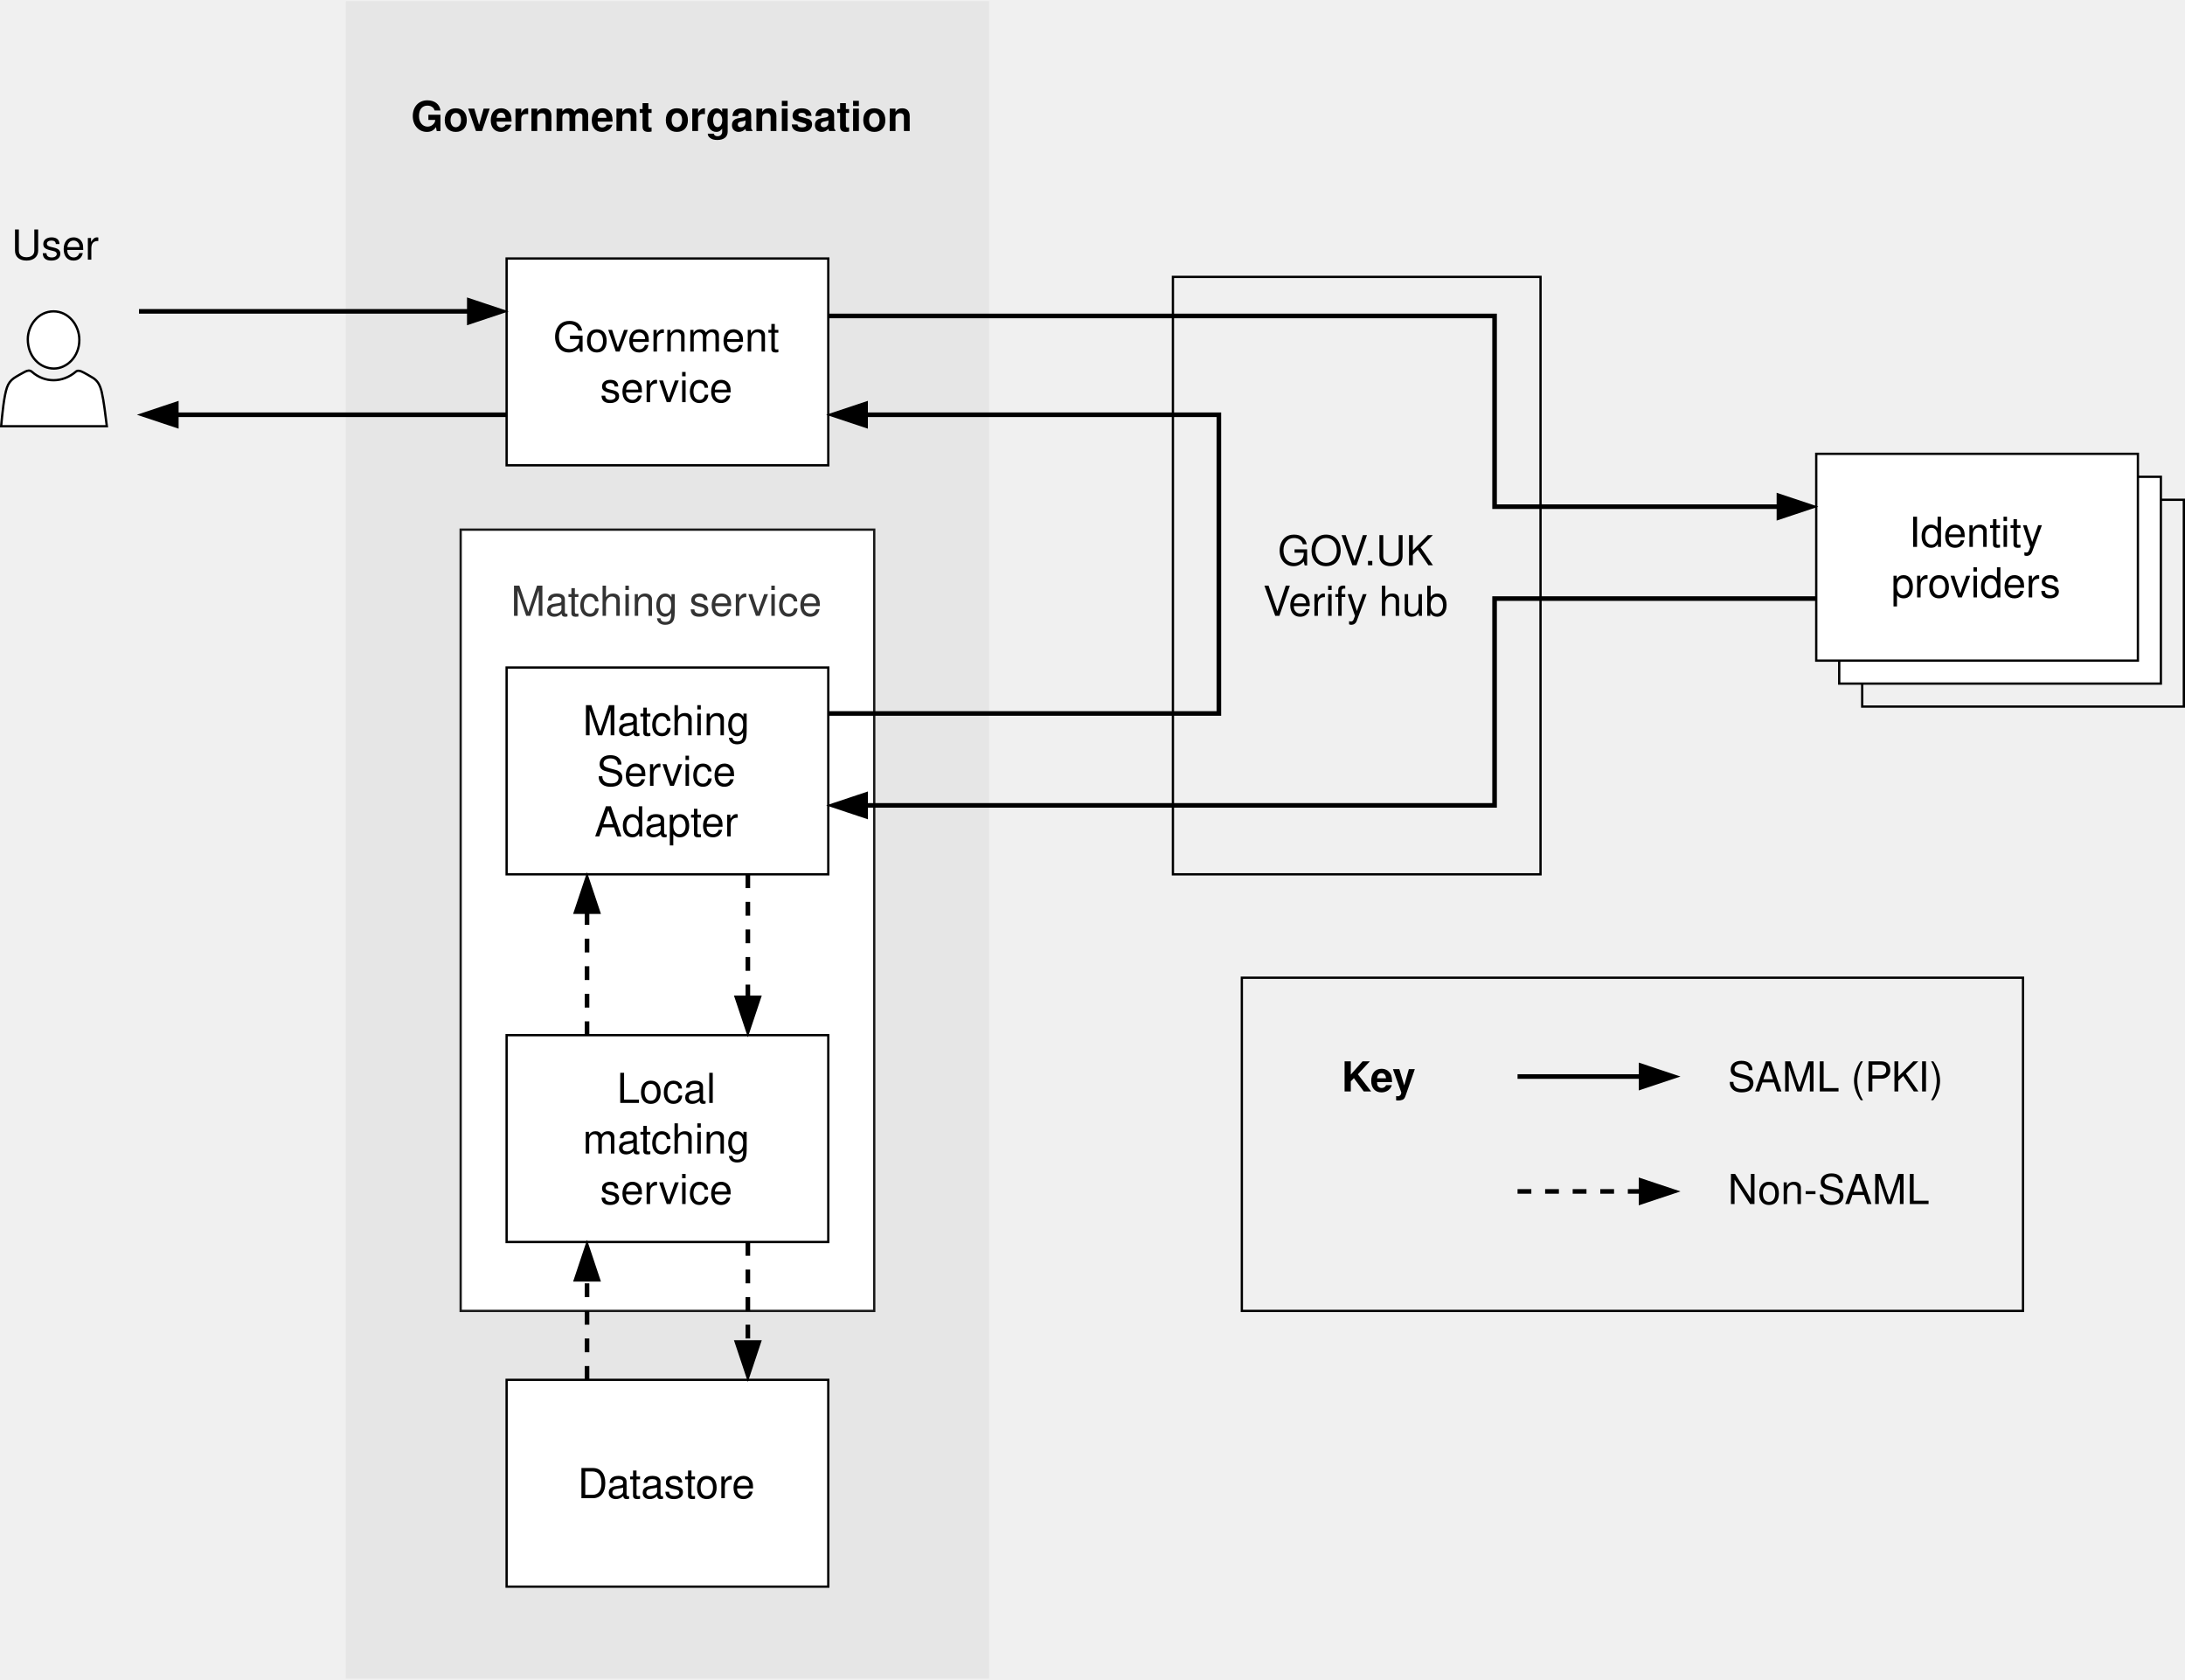
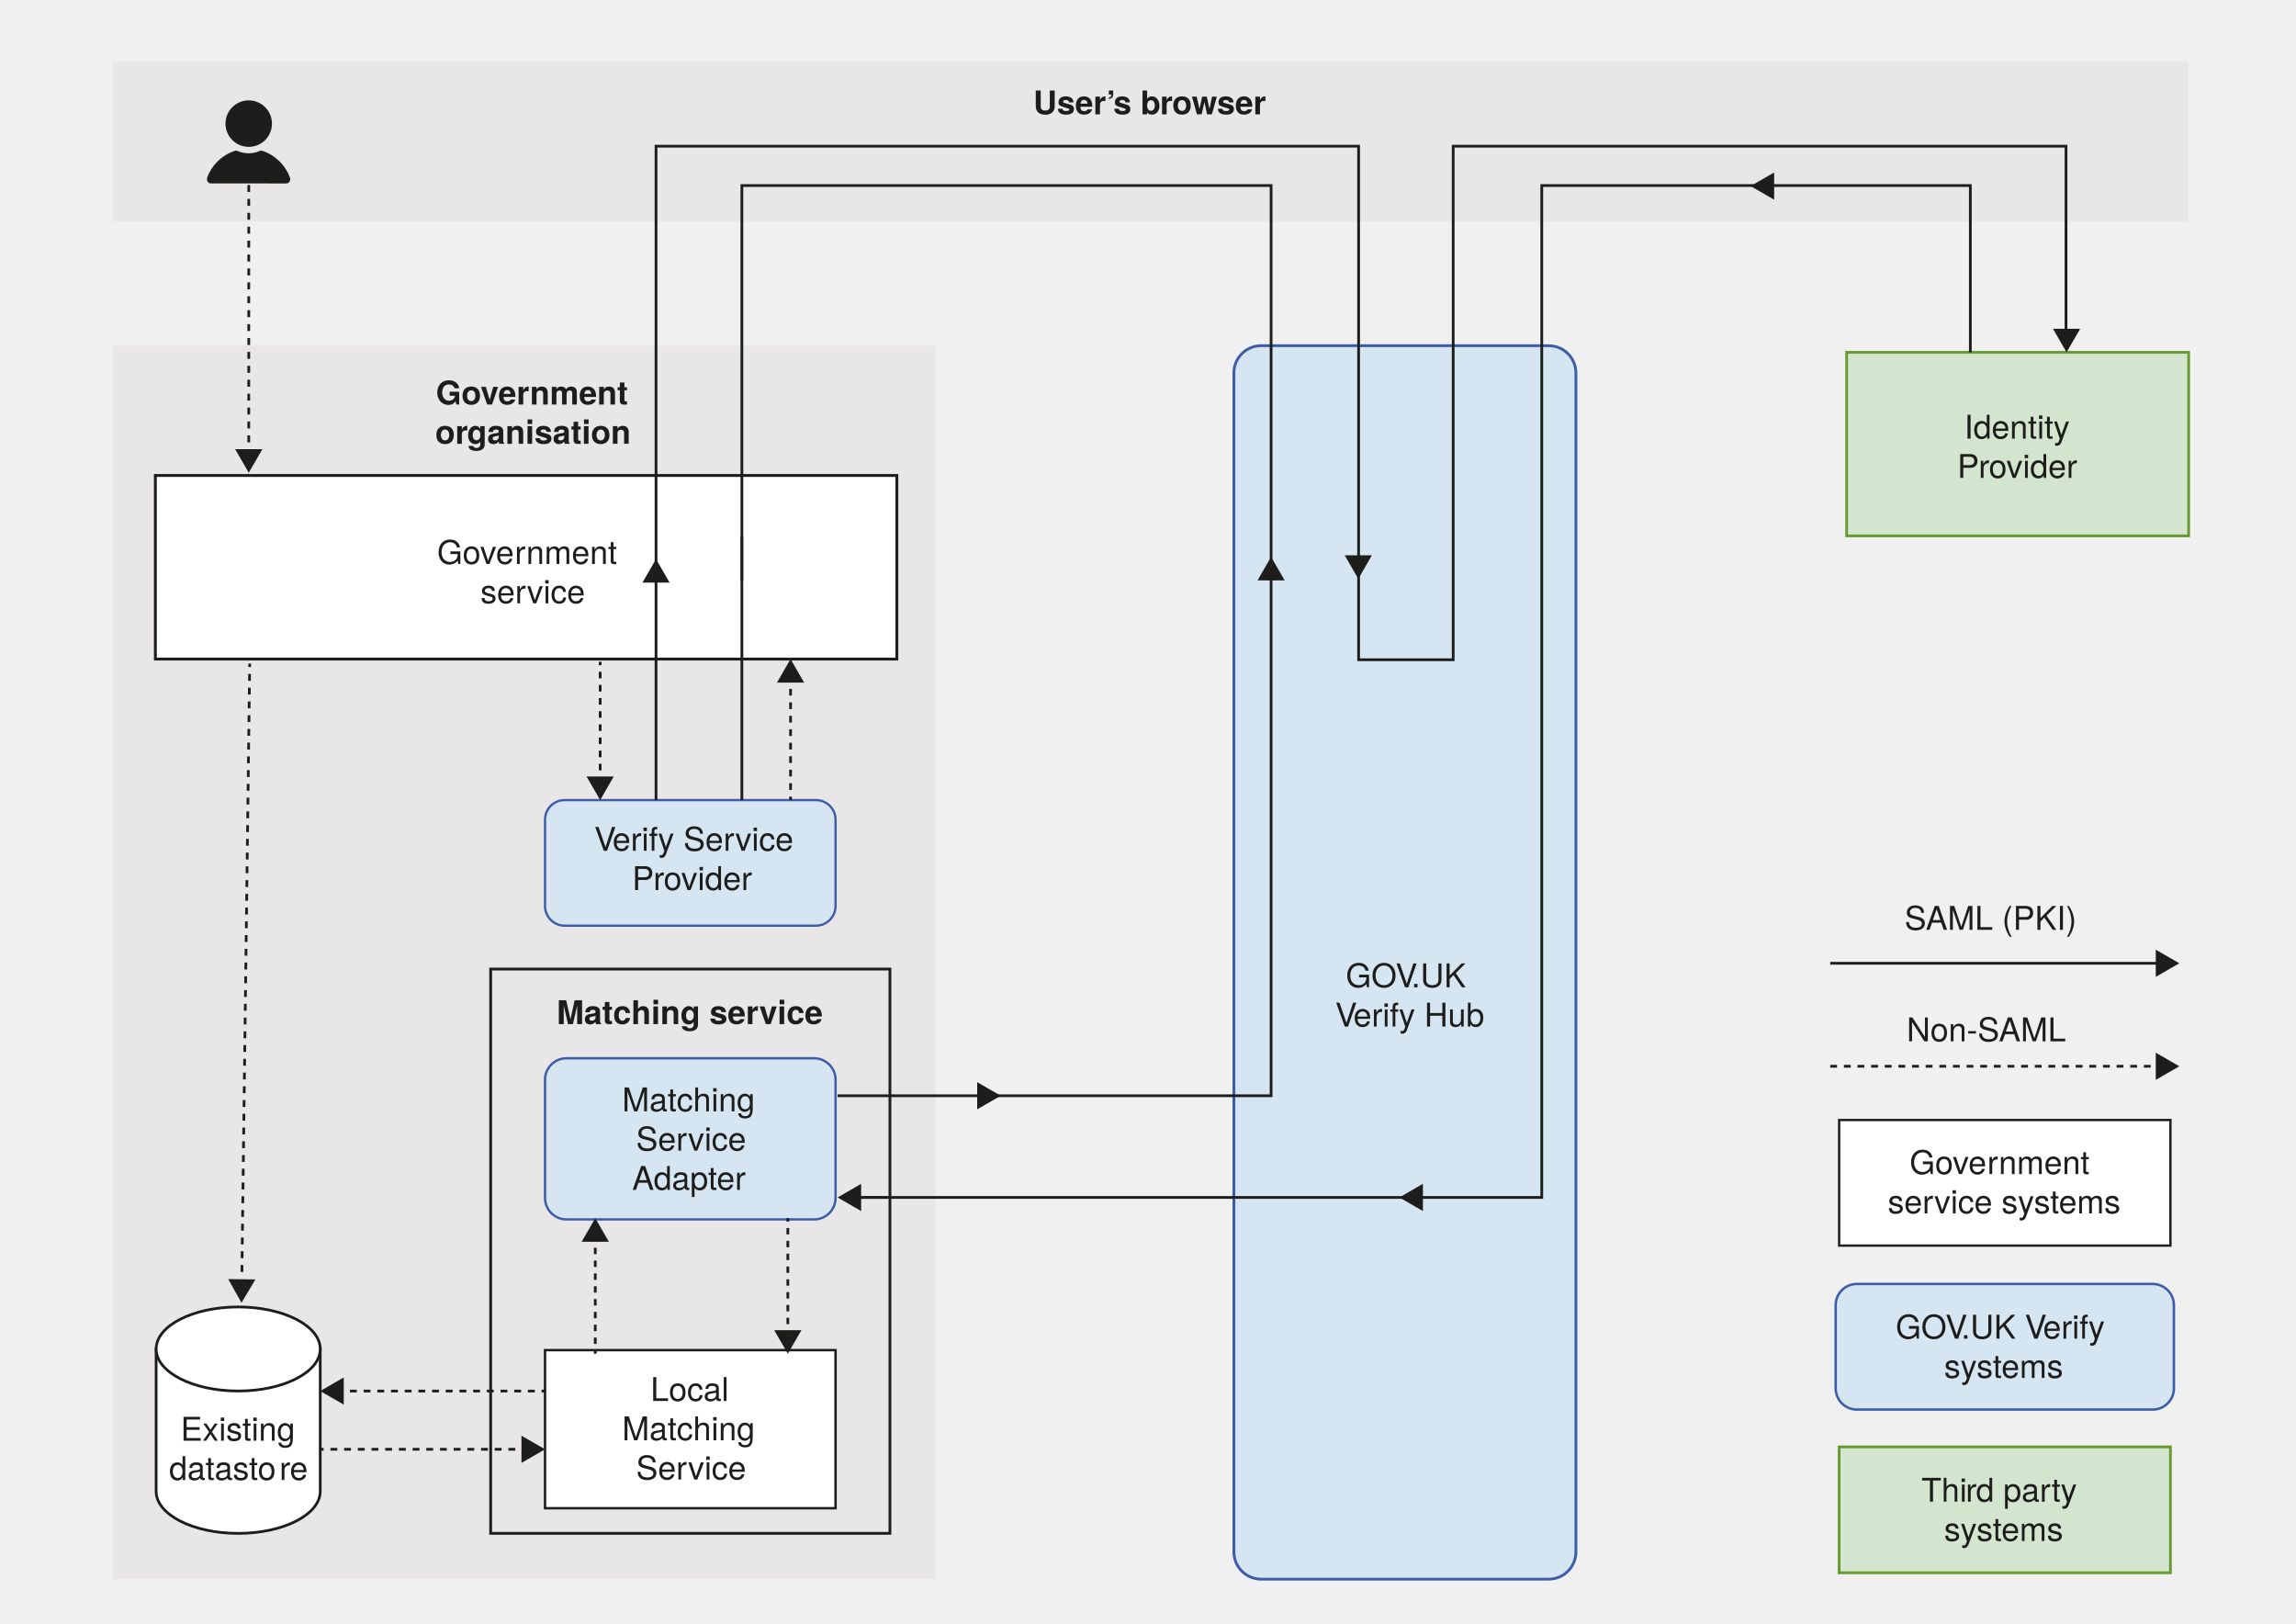
- <svg xmlns="http://www.w3.org/2000/svg" width="951px" height="731px" version="1.1">
-   <defs />
-   <g transform="translate(0.5,0.5)">
-     <rect x="150" y="0" width="280" height="730" fill="#e6e6e6" stroke="none" pointer-events="none" />
-     <rect x="200" y="230" width="180" height="340" fill="#ffffff" stroke="#1a1a1a" pointer-events="none" />
-     <g fill="#333333" font-family="Helvetica" text-anchor="middle" font-size="18px">
-       <text x="289.5" y="267.5">Matching service</text>
-     </g>
-     <rect x="810" y="217" width="140" height="90" fill="none" stroke="#000000" pointer-events="none" />
-     <rect x="800" y="207" width="140" height="90" fill="#ffffff" stroke="#000000" pointer-events="none" />
-     <rect x="540" y="425" width="340" height="145" fill="none" stroke="#000000" pointer-events="none" />
-     <rect x="510" y="120" width="160" height="260" fill="none" stroke="#000000" pointer-events="none" />
-     <g fill="#000000" font-family="Helvetica" text-anchor="middle" font-size="18px">
-       <text x="589.5" y="245.5">GOV.UK </text>
-       <text x="589.5" y="267.5">Verify hub</text>
-     </g>
-     <path d="M 23 159.89 C 16.97 159.89 11.6 154.85 11.6 147.13 C 11.6 141.14 16.14 135 22.79 135 C 29.28 135 34.03 140.94 34.03 147.42 C 34.03 154.91 28.43 159.89 23 159.89 Z M 0 185 C 0.52 179.48 1.22 171.94 2.54 168.13 C 3.15 166.4 4.04 165.16 5.47 164.12 C 6.4 163.43 9.7 161.61 10.31 161.31 C 11.37 160.76 12.46 160.47 13.4 161.31 C 19 166.26 26.74 166.11 32.42 161.33 C 33.08 160.65 34.12 160.83 34.81 161.1 C 35.9 161.52 39.38 163.57 40.04 163.99 C 41.96 165.25 43 166.93 43.77 170.09 C 44.75 174.36 45.33 179.79 46 185 Z" fill="#ffffff" stroke="#000000" stroke-miterlimit="10" pointer-events="none" />
-     <rect x="220" y="112" width="140" height="90" fill="#ffffff" stroke="#000000" pointer-events="none" />
-     <g fill="#000000" font-family="Helvetica" text-anchor="middle" font-size="18px">
-       <text x="289.5" y="152.5">Government </text>
-       <text x="289.5" y="174.5"> service</text>
-     </g>
-     <rect x="790" y="197" width="140" height="90" fill="#ffffff" stroke="#000000" pointer-events="none" />
-     <g fill="#000000" font-family="Helvetica" text-anchor="middle" font-size="18px">
-       <text x="859.5" y="237.5">Identity </text>
-       <text x="859.5" y="259.5">providers</text>
-     </g>
-     <rect x="220" y="290" width="140" height="90" fill="#ffffff" stroke="#000000" pointer-events="none" />
-     <g fill="#000000" font-family="Helvetica" text-anchor="middle" font-size="18px">
-       <text x="289.5" y="319.5">Matching</text>
-       <text x="289.5" y="341.5">Service</text>
-       <text x="289.5" y="363.5">Adapter</text>
-     </g>
-     <rect x="220" y="450" width="140" height="90" fill="#ffffff" stroke="#000000" pointer-events="none" />
-     <g fill="#000000" font-family="Helvetica" text-anchor="middle" font-size="18px">
-       <text x="289.5" y="479.5">Local</text>
-       <text x="289.5" y="501.5">matching</text>
-       <text x="289.5" y="523.5">service</text>
-     </g>
-     <rect x="220" y="600" width="140" height="90" fill="#ffffff" stroke="#000000" pointer-events="none" />
-     <g fill="#000000" font-family="Helvetica" text-anchor="middle" font-size="18px">
-       <text x="289.5" y="651.5">Datastore</text>
-     </g>
-     <path d="M 325 380 L 325 433.76" fill="none" stroke="#000000" stroke-width="2" stroke-miterlimit="10" stroke-dasharray="6 6" pointer-events="none" />
-     <path d="M 325 447.76 L 320.33 433.76 L 329.67 433.76 Z" fill="#000000" stroke="#000000" stroke-width="2" stroke-miterlimit="10" pointer-events="none" />
-     <path d="M 325 540 L 325 583.76" fill="none" stroke="#000000" stroke-width="2" stroke-miterlimit="10" stroke-dasharray="6 6" pointer-events="none" />
-     <path d="M 325 597.76 L 320.33 583.76 L 329.67 583.76 Z" fill="#000000" stroke="#000000" stroke-width="2" stroke-miterlimit="10" pointer-events="none" />
-     <path d="M 255 600 L 255 556.24" fill="none" stroke="#000000" stroke-width="2" stroke-miterlimit="10" stroke-dasharray="6 6" pointer-events="none" />
-     <path d="M 255 542.24 L 259.67 556.24 L 250.33 556.24 Z" fill="#000000" stroke="#000000" stroke-width="2" stroke-miterlimit="10" pointer-events="none" />
-     <path d="M 255 450 L 255 396.24" fill="none" stroke="#000000" stroke-width="2" stroke-miterlimit="10" stroke-dasharray="6 6" pointer-events="none" />
-     <path d="M 255 382.24 L 259.67 396.24 L 250.33 396.24 Z" fill="#000000" stroke="#000000" stroke-width="2" stroke-miterlimit="10" pointer-events="none" />
-     <path d="M 220 180 L 76.24 180" fill="none" stroke="#000000" stroke-width="2" stroke-miterlimit="10" pointer-events="none" />
-     <path d="M 62.24 180 L 76.24 175.33 L 76.24 184.67 Z" fill="#000000" stroke="#000000" stroke-width="2" stroke-miterlimit="10" pointer-events="none" />
-     <path d="M 400 310 L 360 310 L 530 310 L 530 180 L 376.24 180" fill="none" stroke="#000000" stroke-width="2" stroke-miterlimit="10" pointer-events="none" />
-     <path d="M 362.24 180 L 376.24 175.33 L 376.24 184.67 Z" fill="#000000" stroke="#000000" stroke-width="2" stroke-miterlimit="10" pointer-events="none" />
-     <path d="M 360 137 L 650 137 L 650 220 L 773.76 220" fill="none" stroke="#000000" stroke-width="2" stroke-miterlimit="10" pointer-events="none" />
-     <path d="M 787.76 220 L 773.76 224.67 L 773.76 215.33 Z" fill="#000000" stroke="#000000" stroke-width="2" stroke-miterlimit="10" pointer-events="none" />
-     <path d="M 60 135 L 203.76 135" fill="none" stroke="#000000" stroke-width="2" stroke-miterlimit="10" pointer-events="none" />
-     <path d="M 217.76 135 L 203.76 139.67 L 203.76 130.33 Z" fill="#000000" stroke="#000000" stroke-width="2" stroke-miterlimit="10" pointer-events="none" />
-     <g fill="#000000" font-family="Helvetica" font-weight="bold" text-anchor="middle" font-size="18px">
-       <text x="287.5" y="56.5">Government organisation</text>
-     </g>
-     <g fill="#000000" font-family="Helvetica" text-anchor="middle" font-size="18px">
-       <text x="23.5" y="112.5">User</text>
-     </g>
-     <path d="M 660 468 L 713.76 468" fill="none" stroke="#000000" stroke-width="2" stroke-miterlimit="10" pointer-events="none" />
-     <path d="M 727.76 468 L 713.76 472.67 L 713.76 463.33 Z" fill="#000000" stroke="#000000" stroke-width="2" stroke-miterlimit="10" pointer-events="none" />
-     <g fill="#000000" font-family="Helvetica" font-size="18px">
-       <text x="751.5" y="474.5">SAML (PKI)</text>
-     </g>
-     <path d="M 660 518 L 713.76 518" fill="none" stroke="#000000" stroke-width="2" stroke-miterlimit="10" stroke-dasharray="6 6" pointer-events="none" />
-     <path d="M 727.76 518 L 713.76 522.67 L 713.76 513.33 Z" fill="#000000" stroke="#000000" stroke-width="2" stroke-miterlimit="10" pointer-events="none" />
-     <g fill="#000000" font-family="Helvetica" font-size="18px">
-       <text x="751.5" y="523.5">Non-SAML</text>
-     </g>
-     <g fill="#000000" font-family="Helvetica" font-weight="bold" text-anchor="middle" font-size="18px">
-       <text x="599.5" y="474.5">Key</text>
-     </g>
-     <path d="M 790 260 L 650 260 L 650 350 L 376.24 350" fill="none" stroke="#000000" stroke-width="2" stroke-miterlimit="10" pointer-events="none" />
-     <path d="M 362.24 350 L 376.24 345.33 L 376.24 354.67 Z" fill="#000000" stroke="#000000" stroke-width="2" stroke-miterlimit="10" pointer-events="none" />
+ <svg xmlns="http://www.w3.org/2000/svg" viewBox="0 0 841.89 595.28">
+   <defs>
+     <style>.cls-1{fill:#e8e6e6;}.cls-11,.cls-2{font-size:12px;}.cls-11,.cls-2,.cls-24{fill:#1d1d1b;}.cls-2{font-family:HelveticaNeue-Bold, Helvetica Neue;font-weight:700;}.cls-3{letter-spacing:-0.07em;}.cls-4{letter-spacing:-0.02em;}.cls-10,.cls-21,.cls-5,.cls-8{fill:#d6e5f2;stroke:#3e5da8;}.cls-10,.cls-14,.cls-15,.cls-21,.cls-22,.cls-23,.cls-25,.cls-27,.cls-28,.cls-29,.cls-30,.cls-31,.cls-32,.cls-5,.cls-6,.cls-7,.cls-8,.cls-9{stroke-miterlimit:10;}.cls-5{stroke-width:1.03px;}.cls-23,.cls-25,.cls-27,.cls-28,.cls-29,.cls-30,.cls-31,.cls-32,.cls-6{fill:none;}.cls-14,.cls-22,.cls-23,.cls-25,.cls-27,.cls-28,.cls-29,.cls-30,.cls-31,.cls-32,.cls-6,.cls-7,.cls-9{stroke:#1d1d1b;}.cls-6{stroke-width:1.02px;}.cls-14,.cls-22,.cls-7,.cls-9{fill:#fff;}.cls-7{stroke-width:1.05px;}.cls-8{stroke-width:0.86px;}.cls-9{stroke-width:0.89px;}.cls-10{stroke-width:0.84px;}.cls-11{font-family:HelveticaNeue, Helvetica Neue;}.cls-12{letter-spacing:-0.13em;}.cls-13{letter-spacing:-0.06em;}.cls-14{stroke-width:1px;}.cls-15{fill:#d3e5cf;stroke:#679a2f;}.cls-16{letter-spacing:-0.02em;}.cls-17{letter-spacing:0.02em;}.cls-18{letter-spacing:0em;}.cls-19{letter-spacing:-0.03em;}.cls-20{letter-spacing:0em;}.cls-21{stroke-width:0.9px;}.cls-22{stroke-width:0.85px;}.cls-23{stroke-dasharray:2.5 2.5;}.cls-26{letter-spacing:-0.13em;}.cls-27{stroke-dasharray:2.55 2.55;}.cls-28{stroke-dasharray:2.41 2.41;}.cls-29{stroke-dasharray:2.47 2.47;}.cls-30{stroke-dasharray:2.51 2.51;}.cls-31{stroke-dasharray:2.52 2.52;}.cls-32{stroke-dasharray:2.35 2.35;}</style>
+   </defs>
+   <g id="Layer_3" data-name="Layer 3">
+     <rect class="cls-1" x="41.39" y="126.74" width="301.82" height="452.2" />
+     <rect class="cls-1" x="41.39" y="22.61" width="761" height="58.63" />
+     <text class="cls-2" transform="translate(378.89 41.92)">User<tspan class="cls-3" x="26.89" y="0">’</tspan>
+       <tspan x="29.34" y="0">s b</tspan>
+       <tspan class="cls-4" x="46.45" y="0">r</tspan>
+       <tspan x="50.9" y="0">owser</tspan>
+     </text>
+     <rect class="cls-5" x="452.44" y="126.74" width="125.41" height="452.2" rx="9.98" ry="9.98" />
+     <rect class="cls-6" x="179.91" y="355.27" width="146.41" height="206.88" />
+     <rect class="cls-7" x="56.97" y="174.32" width="271.89" height="67.3" />
+     <rect class="cls-8" x="199.85" y="387.98" width="106.53" height="59.08" rx="7.86" ry="7.86" />
+     <rect class="cls-9" x="199.85" y="494.98" width="106.53" height="57.96" />
+     <rect class="cls-10" x="199.85" y="293.32" width="106.53" height="46.05" rx="7.2" ry="7.2" />
+     <text class="cls-11" transform="translate(493.47 361.96)">GO<tspan class="cls-12" x="18.23" y="0">V</tspan>
+       <tspan x="24.01" y="0">.UK </tspan>
+       <tspan class="cls-13" x="-3.88" y="14.4">V</tspan>
+       <tspan x="2.79" y="14.4">erify Hub</tspan>
+     </text>
+     <path class="cls-14" d="M57.25,494.56v52.18c0,8.52,13.47,15.42,30.09,15.42s30.08-6.9,30.08-15.42V494.56Z" />
+     <ellipse class="cls-14" cx="87.34" cy="494.56" rx="30.08" ry="15.41" />
+     <text class="cls-11" transform="translate(228.11 407.43)">Matching<tspan x="5.12" y="14.4">Service</tspan>
+       <tspan x="3.67" y="28.8">Adapter</tspan>
+     </text>
+     <rect class="cls-15" x="677.12" y="129.16" width="125.41" height="67.3" />
+     <text class="cls-11" transform="translate(217.9 311.91)">
+       <tspan class="cls-13">V</tspan>
+       <tspan x="6.67" y="0">erify Service</tspan>
+       <tspan x="13.88" y="14.4">P</tspan>
+       <tspan class="cls-16" x="21.66" y="14.4">r</tspan>
+       <tspan x="25.44" y="14.4">ovider</tspan>
+     </text>
+     <text class="cls-11" transform="translate(160.28 206.77)">Gove<tspan class="cls-17" x="28.44" y="0">r</tspan>
+       <tspan x="32.65" y="0">nment </tspan>
+       <tspan x="15.9" y="14.4">service</tspan>
+     </text>
+     <text class="cls-11" transform="translate(238.56 513.62)">Local<tspan x="-10.45" y="14.4">Matching</tspan>
+       <tspan x="-5.33" y="28.8">Service</tspan>
+     </text>
+     <text class="cls-11" transform="translate(66.23 528.19)">Existing<tspan x="-4.23" y="14.4">datasto</tspan>
+       <tspan class="cls-4" x="36.22" y="14.4">r</tspan>
+       <tspan x="40" y="14.4">e</tspan>
+     </text>
+     <text class="cls-11" transform="translate(720.24 160.81)">Identity<tspan x="-2.55" y="14.4">P</tspan>
+       <tspan class="cls-16" x="5.23" y="14.4">r</tspan>
+       <tspan x="9.01" y="14.4">ovider</tspan>
+     </text>
+     <text class="cls-2" transform="translate(159.84 148.31)">Gove<tspan class="cls-17" x="29.57" y="0">r</tspan>
+       <tspan class="cls-18" x="34.45" y="0">nment</tspan>
+       <tspan x="-0.26" y="14.4">o</tspan>
+       <tspan class="cls-19" x="7.07" y="14.4">r</tspan>
+       <tspan class="cls-20" x="11.4" y="14.4">ganisation</tspan>
+     </text>
+     <text class="cls-2" transform="translate(204.12 375.46)">Matching service</text>
+     <rect class="cls-15" x="674.37" y="530.46" width="121.48" height="46.15" />
+     <text class="cls-11" transform="translate(698.35 340.89)">SAML (PKI)</text>
+     <text class="cls-11" transform="translate(699.13 381.77)">Non-SAML</text>
+     <rect class="cls-21" x="673.1" y="470.72" width="124.02" height="46.05" rx="7.77" ry="7.77" />
+     <rect class="cls-22" x="674.37" y="410.61" width="121.48" height="46.05" />
+     <line class="cls-23" x1="671.11" y1="390.91" x2="791.93" y2="390.91" />
+     <polygon class="cls-24" points="790.47 395.9 799.11 390.92 790.47 385.93 790.47 395.9" />
+     <line class="cls-25" x1="671.11" y1="353.15" x2="791.93" y2="353.15" />
+     <polygon class="cls-24" points="790.47 358.14 799.11 353.15 790.47 348.17 790.47 358.14" />
+     <text class="cls-11" transform="translate(700.21 430.45)">Gove<tspan class="cls-17" x="28.44" y="0">r</tspan>
+       <tspan x="32.65" y="0">nment </tspan>
+       <tspan x="-8" y="14.4">service systems</tspan>
+     </text>
+     <text class="cls-11" transform="translate(695.1 490.77)">GO<tspan class="cls-26" x="18.23" y="0">V</tspan>
+       <tspan x="24.01" y="0">.UK </tspan>
+       <tspan class="cls-13" x="47.35" y="0">V</tspan>
+       <tspan x="54.02" y="0">erify </tspan>
+       <tspan x="17.78" y="14.4">systems</tspan>
+     </text>
+     <text class="cls-11" transform="translate(704.54 550.54)">Thi<tspan class="cls-16" x="16.22" y="0">r</tspan>
+       <tspan x="20" y="0">d party </tspan>
+       <tspan x="8.33" y="14.4">systems</tspan>
+     </text>
+     <path class="cls-24" d="M91.18,67.24H77.54a1.46,1.46,0,0,1-1.61-1.14A2.19,2.19,0,0,1,76,65a16.2,16.2,0,0,1,10-9.66,1.54,1.54,0,0,1,1.1,0,9.92,9.92,0,0,0,8.11,0,1.45,1.45,0,0,1,1.12,0,16.16,16.16,0,0,1,10,9.83,1.53,1.53,0,0,1-1.36,2.09c-.15,0-.29,0-.44,0Z" />
+     <path class="cls-24" d="M91.1,53.84a8.52,8.52,0,1,1,8.62-8.54A8.5,8.5,0,0,1,91.1,53.84Z" />
+     <line class="cls-25" x1="91.22" y1="64.02" x2="91.22" y2="65.27" />
+     <line class="cls-27" x1="91.22" y1="67.82" x2="91.22" y2="163.62" />
+     <line class="cls-25" x1="91.22" y1="164.89" x2="91.22" y2="166.14" />
+     <polygon class="cls-24" points="86.23 164.68 91.22 173.32 96.2 164.68 86.23 164.68" />
+     <line class="cls-25" x1="220.07" y1="242.62" x2="220.07" y2="243.87" />
+     <line class="cls-28" x1="220.07" y1="246.28" x2="220.07" y2="283.68" />
+     <line class="cls-25" x1="220.07" y1="284.89" x2="220.07" y2="286.14" />
+     <polygon class="cls-24" points="215.08 284.68 220.07 293.32 225.05 284.68 215.08 284.68" />
+     <line class="cls-25" x1="289.88" y1="293.32" x2="289.88" y2="292.07" />
+     <line class="cls-29" x1="289.88" y1="289.59" x2="289.88" y2="251.28" />
+     <line class="cls-25" x1="289.88" y1="250.04" x2="289.88" y2="248.79" />
+     <polygon class="cls-24" points="294.86 250.25 289.88 241.62 284.89 250.25 294.86 250.25" />
+     <line class="cls-25" x1="199.85" y1="509.98" x2="198.6" y2="509.98" />
+     <line class="cls-30" x1="196.09" y1="509.98" x2="127.09" y2="509.98" />
+     <line class="cls-25" x1="125.84" y1="509.98" x2="124.59" y2="509.98" />
+     <polygon class="cls-24" points="126.05 504.99 117.41 509.98 126.05 514.96 126.05 504.99" />
+     <line class="cls-25" x1="117.41" y1="531.33" x2="118.66" y2="531.33" />
+     <line class="cls-30" x1="121.17" y1="531.33" x2="190.17" y2="531.33" />
+     <line class="cls-25" x1="191.42" y1="531.33" x2="192.67" y2="531.33" />
+     <polygon class="cls-24" points="191.21 536.32 199.85 531.33 191.21 526.35 191.21 536.32" />
+     <line class="cls-25" x1="91.55" y1="243.29" x2="91.54" y2="244.54" />
+     <line class="cls-31" x1="91.51" y1="247.07" x2="88.68" y2="467.94" />
+     <line class="cls-25" x1="88.66" y1="469.21" x2="88.65" y2="470.46" />
+     <polygon class="cls-24" points="83.68 468.93 88.55 477.63 93.65 469.06 83.68 468.93" />
+     <polyline class="cls-25" points="314.13 439 565.33 439 565.33 68.02 722.48 68.02 722.48 129.16" />
+     <line class="cls-25" x1="272.03" y1="196.72" x2="272.03" y2="293.32" />
+     <polyline class="cls-25" points="757.56 127.06 757.56 53.59 532.85 53.59 532.85 241.87 498.17 241.87 498.17 53.59 240.55 53.59 240.55 210.87" />
+     <polyline class="cls-25" points="272.03 212.97 272.03 68.02 466.08 68.02 466.08 401.72 307.13 401.72" />
+     <line class="cls-25" x1="218.27" y1="496.3" x2="218.27" y2="495.05" />
+     <line class="cls-32" x1="218.27" y1="492.7" x2="218.27" y2="456.21" />
+     <line class="cls-25" x1="218.27" y1="455.03" x2="218.27" y2="453.78" />
+     <polygon class="cls-24" points="223.26 455.24 218.27 446.61 213.29 455.24 223.26 455.24" />
+     <line class="cls-25" x1="288.88" y1="446.61" x2="288.88" y2="447.86" />
+     <line class="cls-32" x1="288.88" y1="450.21" x2="288.88" y2="486.7" />
+     <line class="cls-25" x1="288.88" y1="487.88" x2="288.88" y2="489.13" />
+     <polygon class="cls-24" points="283.89 487.67 288.88 496.3 293.86 487.67 283.89 487.67" />
+     <line class="cls-25" x1="240.55" y1="293.32" x2="240.55" y2="212.14" />
+     <polygon class="cls-24" points="245.53 213.6 240.55 204.97 235.56 213.6 245.53 213.6" />
+     <polygon class="cls-24" points="358.31 406.7 366.94 401.72 358.31 396.73 358.31 406.7" />
+     <line class="cls-25" x1="325.19" y1="439" x2="314.3" y2="439" />
+     <polygon class="cls-24" points="315.76 434.01 307.13 439 315.76 443.99 315.76 434.01" />
+     <polygon class="cls-24" points="521.75 434.01 513.12 439 521.75 443.99 521.75 434.01" />
+     <polygon class="cls-24" points="471.07 212.79 466.08 204.16 461.1 212.79 471.07 212.79" />
+     <polygon class="cls-24" points="493.07 203.59 498.06 212.22 503.04 203.59 493.07 203.59" />
+     <polygon class="cls-24" points="650.54 63.24 641.9 68.22 650.54 73.21 650.54 63.24" />
+     <polygon class="cls-24" points="752.78 120.53 757.76 129.16 762.75 120.53 752.78 120.53" />
  </g>
</svg>
